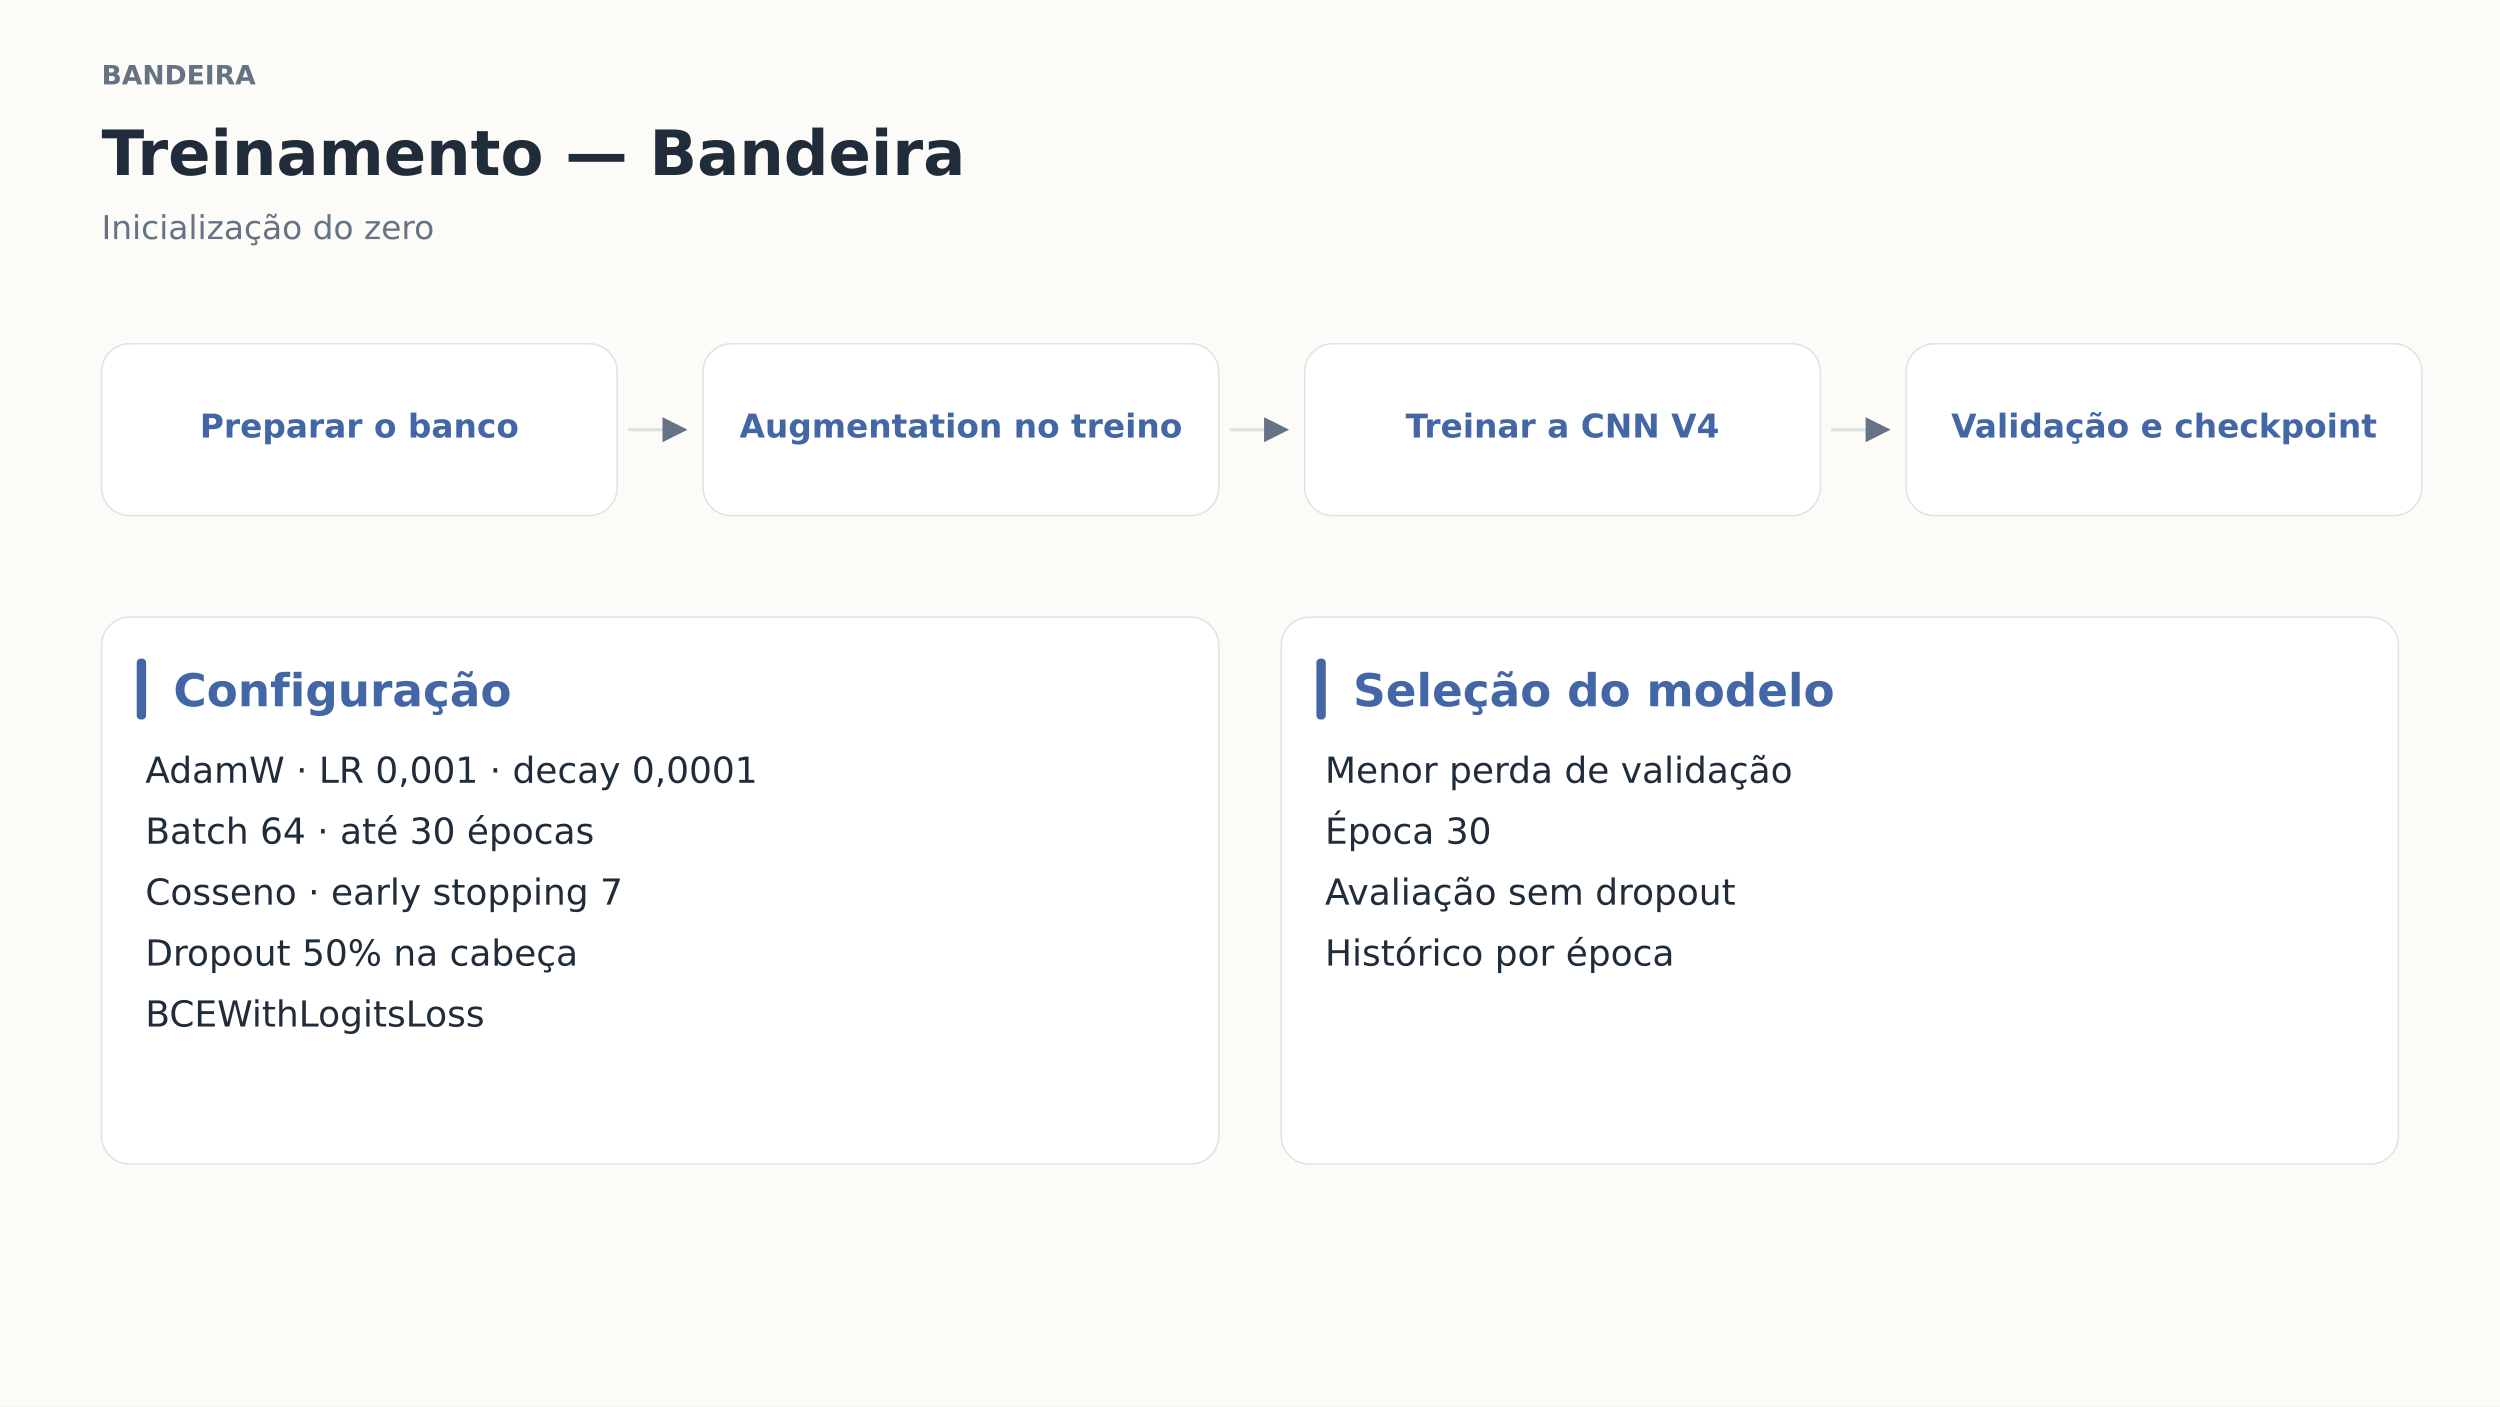
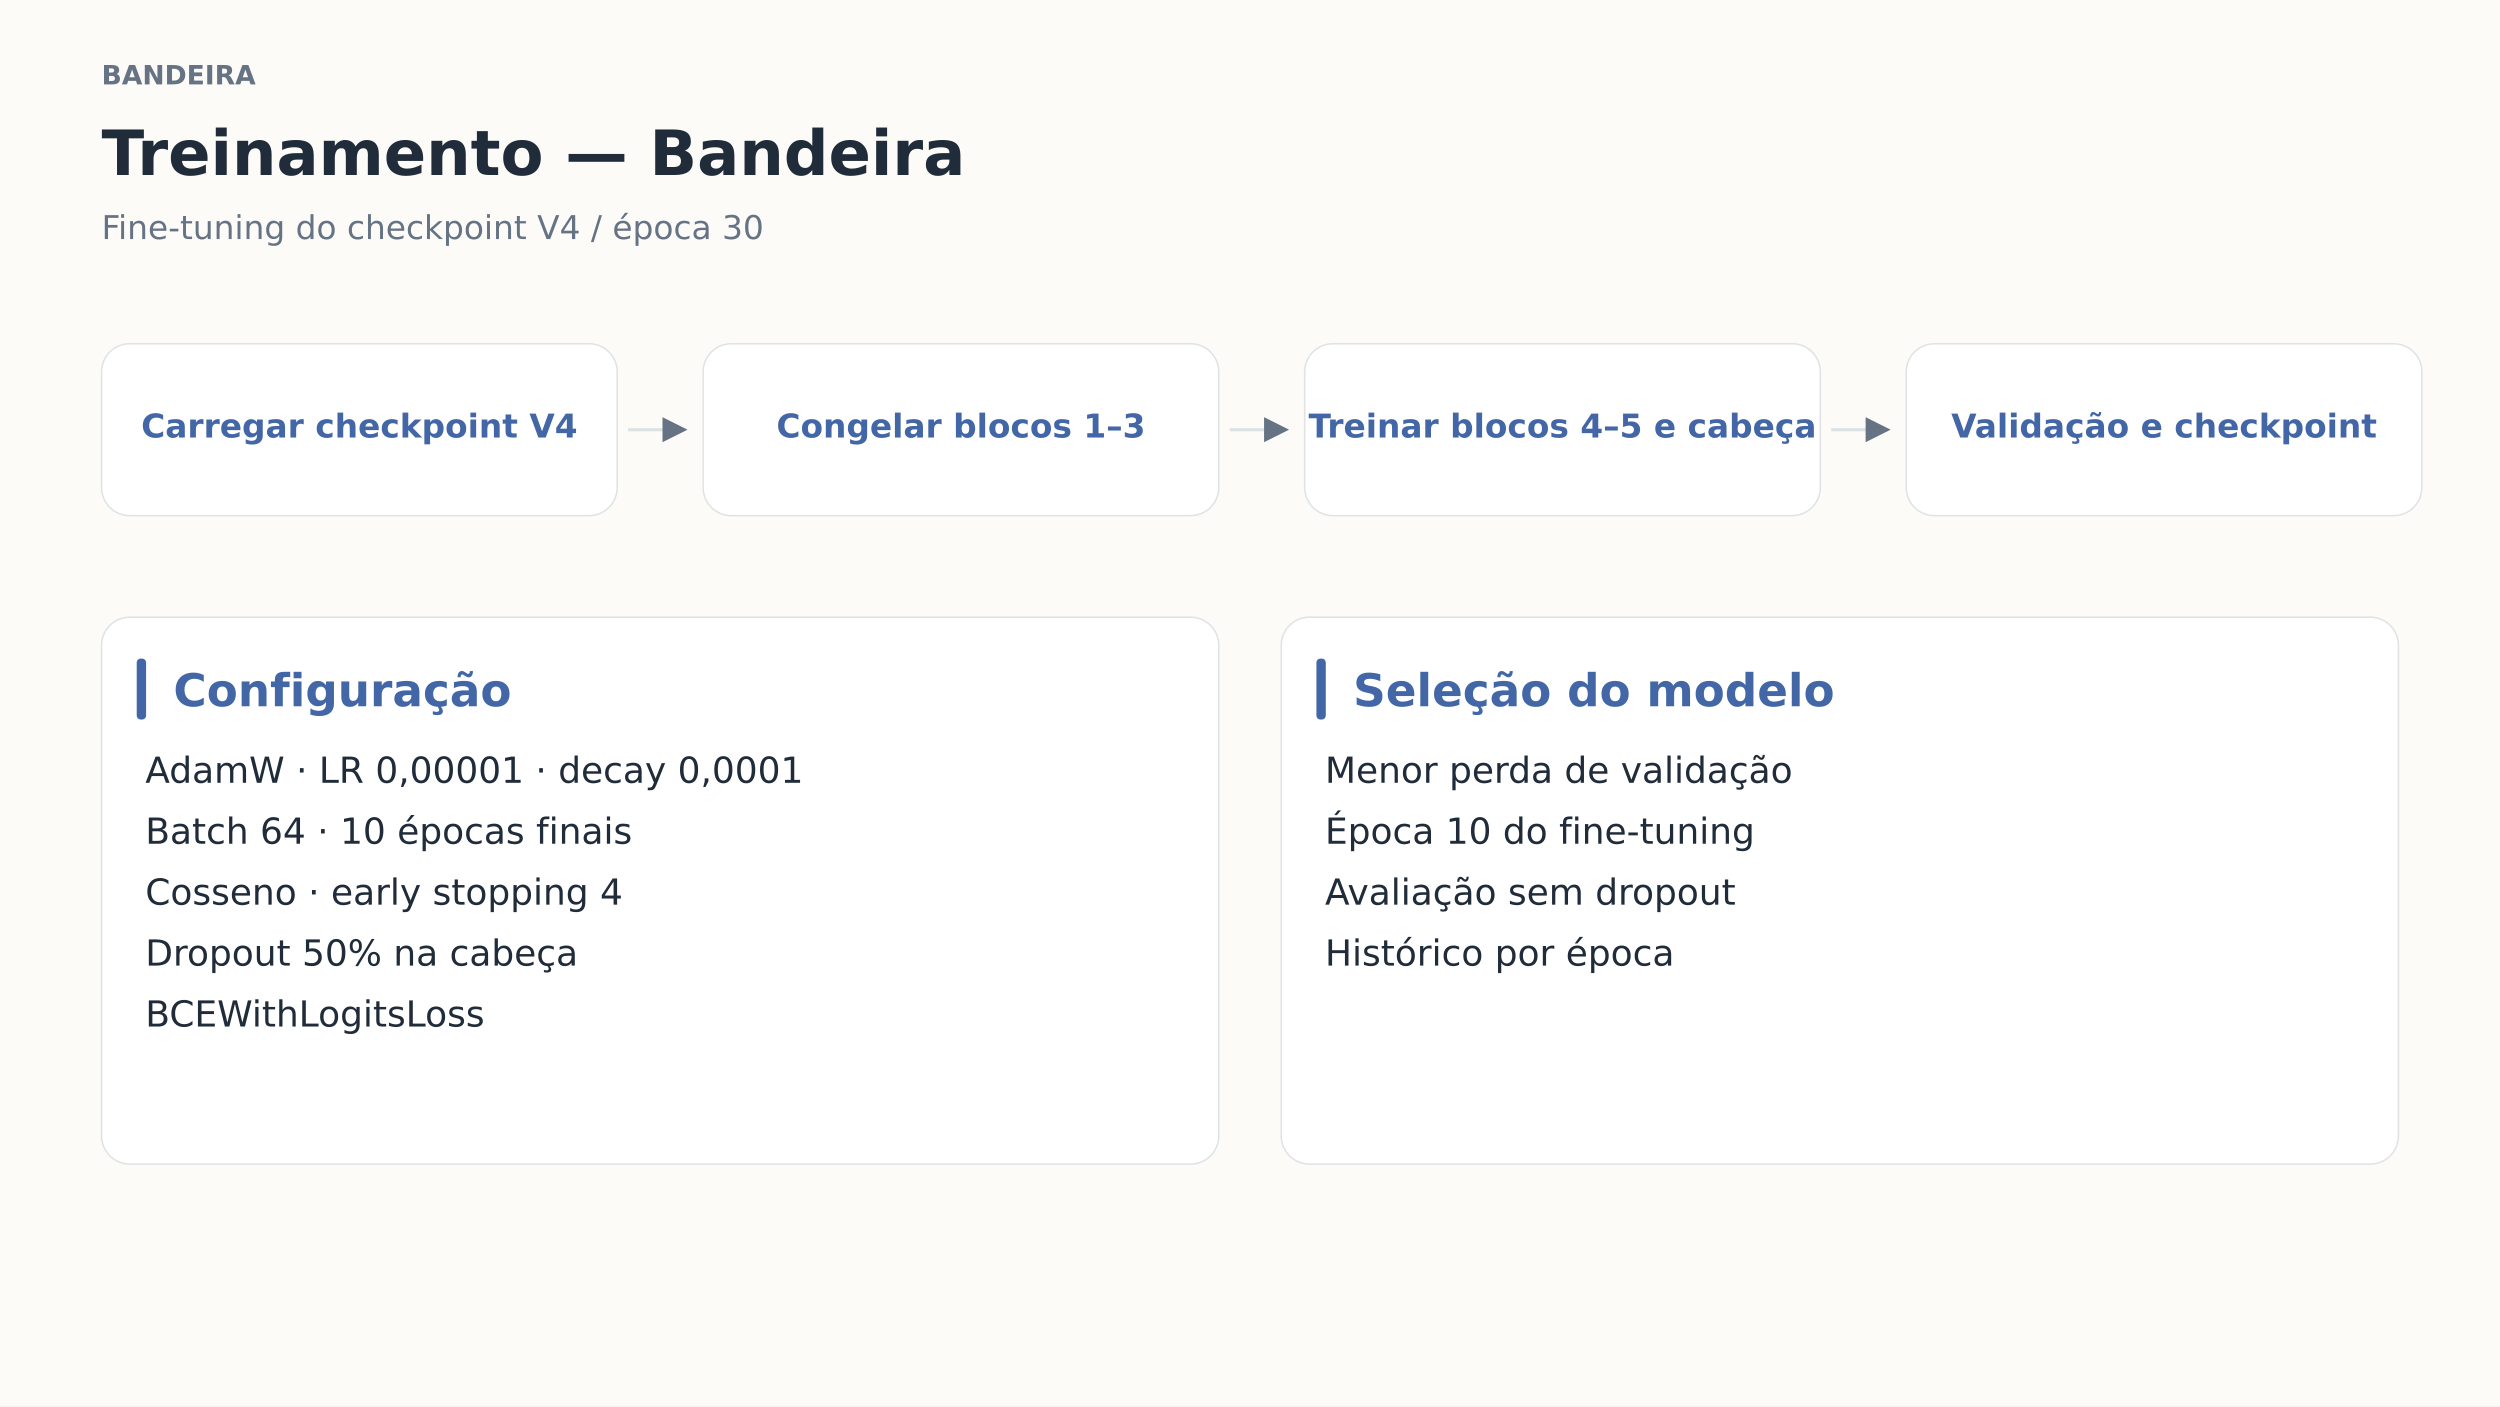
<svg xmlns="http://www.w3.org/2000/svg" width="1600" height="900" viewBox="0 0 1600 900" role="img">
  <defs>
    <marker id="seta" markerWidth="9" markerHeight="9" refX="7" refY="4" orient="auto">
      <path d="M0,0 L8,4 L0,8" fill="#657384" />
    </marker>
  </defs>
  <rect width="1600" height="900" fill="#fcfbf8" />
  <text x="65" y="54" font-family="DejaVu Sans,sans-serif" font-size="17" fill="#657384" font-weight="600" text-anchor="start">BANDEIRA</text>
  <text x="65" y="112" font-family="DejaVu Sans,sans-serif" font-size="40" fill="#202c39" font-weight="700" text-anchor="start">Treinamento — Bandeira</text>
-   <text x="65" y="153" font-family="DejaVu Sans,sans-serif" font-size="21" fill="#657384" font-weight="400" text-anchor="start">Inicialização do zero</text>
+   <text x="65" y="153" font-family="DejaVu Sans,sans-serif" font-size="21" fill="#657384" font-weight="400" text-anchor="start">Fine-tuning do checkpoint V4 / época 30</text>
  <rect x="65" y="220" width="330" height="110" rx="18" fill="white" stroke="#e0e3e4" />
-   <text x="230" y="280" font-family="DejaVu Sans,sans-serif" font-size="21" fill="#4367a6" font-weight="600" text-anchor="middle">Preparar o banco</text>
+   <text x="230" y="280" font-family="DejaVu Sans,sans-serif" font-size="21" fill="#4367a6" font-weight="600" text-anchor="middle">Carregar checkpoint V4</text>
  <path d="M402,275 L438,275" fill="none" stroke="#dce1e3" stroke-width="2" marker-end="url(#seta)" />
  <rect x="450" y="220" width="330" height="110" rx="18" fill="white" stroke="#e0e3e4" />
-   <text x="615" y="280" font-family="DejaVu Sans,sans-serif" font-size="21" fill="#4367a6" font-weight="600" text-anchor="middle">Augmentation no treino</text>
+   <text x="615" y="280" font-family="DejaVu Sans,sans-serif" font-size="21" fill="#4367a6" font-weight="600" text-anchor="middle">Congelar blocos 1–3</text>
  <path d="M787,275 L823,275" fill="none" stroke="#dce1e3" stroke-width="2" marker-end="url(#seta)" />
  <rect x="835" y="220" width="330" height="110" rx="18" fill="white" stroke="#e0e3e4" />
-   <text x="1000" y="280" font-family="DejaVu Sans,sans-serif" font-size="21" fill="#4367a6" font-weight="600" text-anchor="middle">Treinar a CNN V4</text>
+   <text x="1000" y="280" font-family="DejaVu Sans,sans-serif" font-size="21" fill="#4367a6" font-weight="600" text-anchor="middle">Treinar blocos 4–5 e cabeça</text>
  <path d="M1172,275 L1208,275" fill="none" stroke="#dce1e3" stroke-width="2" marker-end="url(#seta)" />
  <rect x="1220" y="220" width="330" height="110" rx="18" fill="white" stroke="#e0e3e4" />
  <text x="1385" y="280" font-family="DejaVu Sans,sans-serif" font-size="21" fill="#4367a6" font-weight="600" text-anchor="middle">Validação e checkpoint</text>
  <rect x="65" y="395" width="715" height="350" rx="18" fill="white" stroke="#e0e3e4" />
  <rect x="88" y="422" width="5" height="38" rx="2" fill="#4367a6" stroke="#4367a6" />
  <text x="111" y="452" font-family="DejaVu Sans,sans-serif" font-size="29" fill="#4367a6" font-weight="700" text-anchor="start">Configuração</text>
-   <text x="93" y="501" font-family="DejaVu Sans,sans-serif" font-size="23" fill="#202c39" font-weight="400" text-anchor="start">AdamW · LR 0,001 · decay 0,0001</text>
-   <text x="93" y="540" font-family="DejaVu Sans,sans-serif" font-size="23" fill="#202c39" font-weight="400" text-anchor="start">Batch 64 · até 30 épocas</text>
-   <text x="93" y="579" font-family="DejaVu Sans,sans-serif" font-size="23" fill="#202c39" font-weight="400" text-anchor="start">Cosseno · early stopping 7</text>
+   <text x="93" y="501" font-family="DejaVu Sans,sans-serif" font-size="23" fill="#202c39" font-weight="400" text-anchor="start">AdamW · LR 0,00001 · decay 0,0001</text>
+   <text x="93" y="540" font-family="DejaVu Sans,sans-serif" font-size="23" fill="#202c39" font-weight="400" text-anchor="start">Batch 64 · 10 épocas finais</text>
+   <text x="93" y="579" font-family="DejaVu Sans,sans-serif" font-size="23" fill="#202c39" font-weight="400" text-anchor="start">Cosseno · early stopping 4</text>
  <text x="93" y="618" font-family="DejaVu Sans,sans-serif" font-size="23" fill="#202c39" font-weight="400" text-anchor="start">Dropout 50% na cabeça</text>
  <text x="93" y="657" font-family="DejaVu Sans,sans-serif" font-size="23" fill="#202c39" font-weight="400" text-anchor="start">BCEWithLogitsLoss</text>
  <rect x="820" y="395" width="715" height="350" rx="18" fill="white" stroke="#e0e3e4" />
  <rect x="843" y="422" width="5" height="38" rx="2" fill="#4367a6" stroke="#4367a6" />
  <text x="866" y="452" font-family="DejaVu Sans,sans-serif" font-size="29" fill="#4367a6" font-weight="700" text-anchor="start">Seleção do modelo</text>
  <text x="848" y="501" font-family="DejaVu Sans,sans-serif" font-size="23" fill="#202c39" font-weight="400" text-anchor="start">Menor perda de validação</text>
-   <text x="848" y="540" font-family="DejaVu Sans,sans-serif" font-size="23" fill="#202c39" font-weight="400" text-anchor="start">Época 30</text>
+   <text x="848" y="540" font-family="DejaVu Sans,sans-serif" font-size="23" fill="#202c39" font-weight="400" text-anchor="start">Época 10 do fine-tuning</text>
  <text x="848" y="579" font-family="DejaVu Sans,sans-serif" font-size="23" fill="#202c39" font-weight="400" text-anchor="start">Avaliação sem dropout</text>
  <text x="848" y="618" font-family="DejaVu Sans,sans-serif" font-size="23" fill="#202c39" font-weight="400" text-anchor="start">Histórico por época</text>
</svg>
